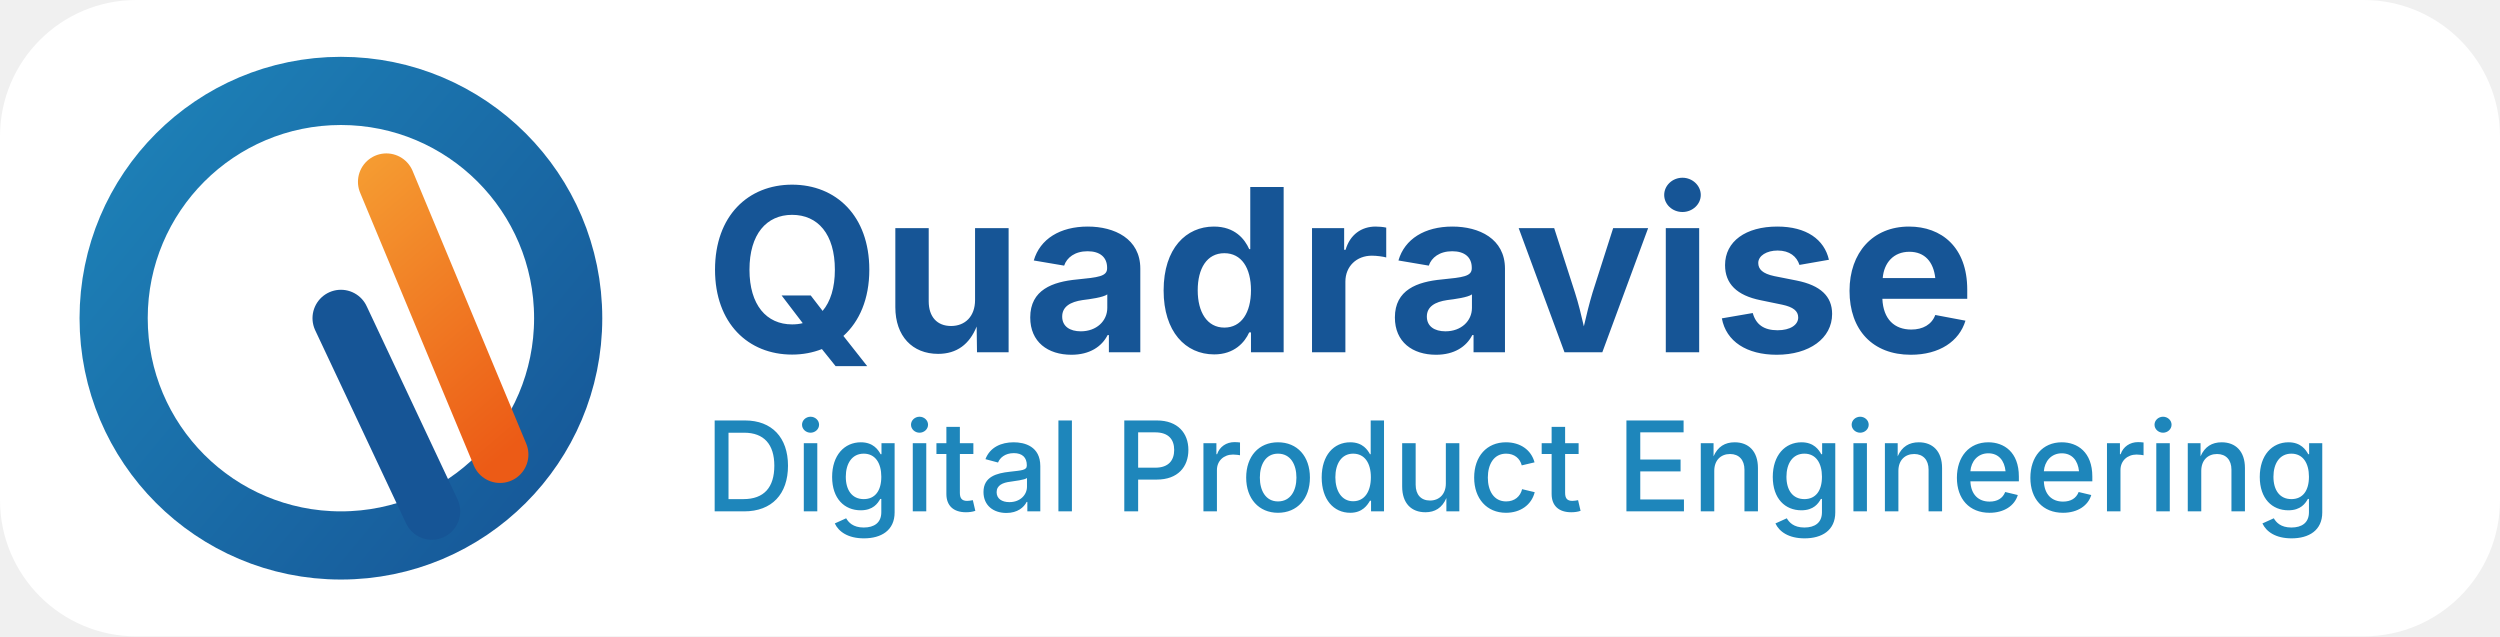
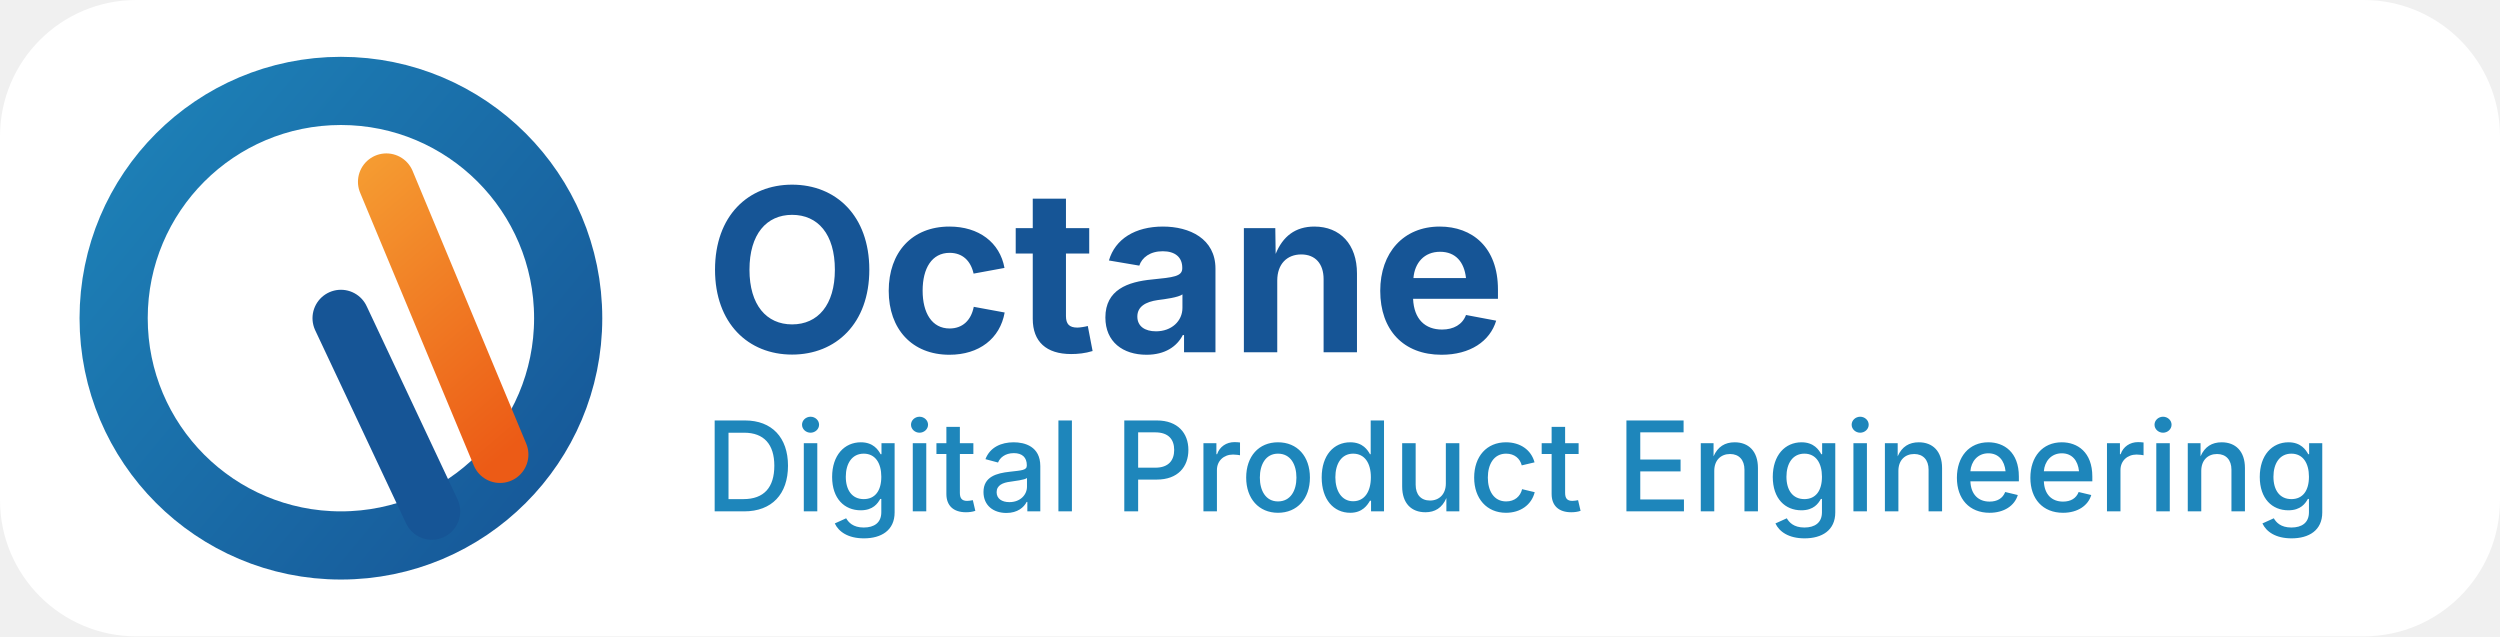
<svg xmlns="http://www.w3.org/2000/svg" width="220" height="56" viewBox="0 0 220 56" fill="none">
  <defs>
    <linearGradient id="qvRing" x1="4" y1="8" x2="52" y2="48" gradientUnits="userSpaceOnUse">
      <stop stop-color="#1E86BB" />
      <stop offset="1" stop-color="#165596" />
    </linearGradient>
    <linearGradient id="qvAccent" x1="18" y1="14" x2="42" y2="42" gradientUnits="userSpaceOnUse">
      <stop stop-color="#F8B23B" />
      <stop offset="1" stop-color="#EC5B16" />
    </linearGradient>
  </defs>
  <rect width="220" height="56" rx="12" fill="white" />
  <circle cx="30" cy="28" r="20" stroke="url(#qvRing)" stroke-width="6" />
  <path d="M34 16L44 40" stroke="url(#qvAccent)" stroke-width="5" stroke-linecap="round" />
  <path d="M30 28L38 45" stroke="#165596" stroke-width="5" stroke-linecap="round" />
-   <text x="62" y="31" fill="#165596" font-family="Inter, Arial, sans-serif" font-size="20" font-weight="700">Quadravise</text>
+   <text x="62" y="31" fill="#165596" font-family="Inter, Arial, sans-serif" font-size="20" font-weight="700">Octane</text>
  <text x="62" y="45" fill="#1E86BB" font-family="Inter, Arial, sans-serif" font-size="11" font-weight="500">Digital Product Engineering</text>
</svg>
